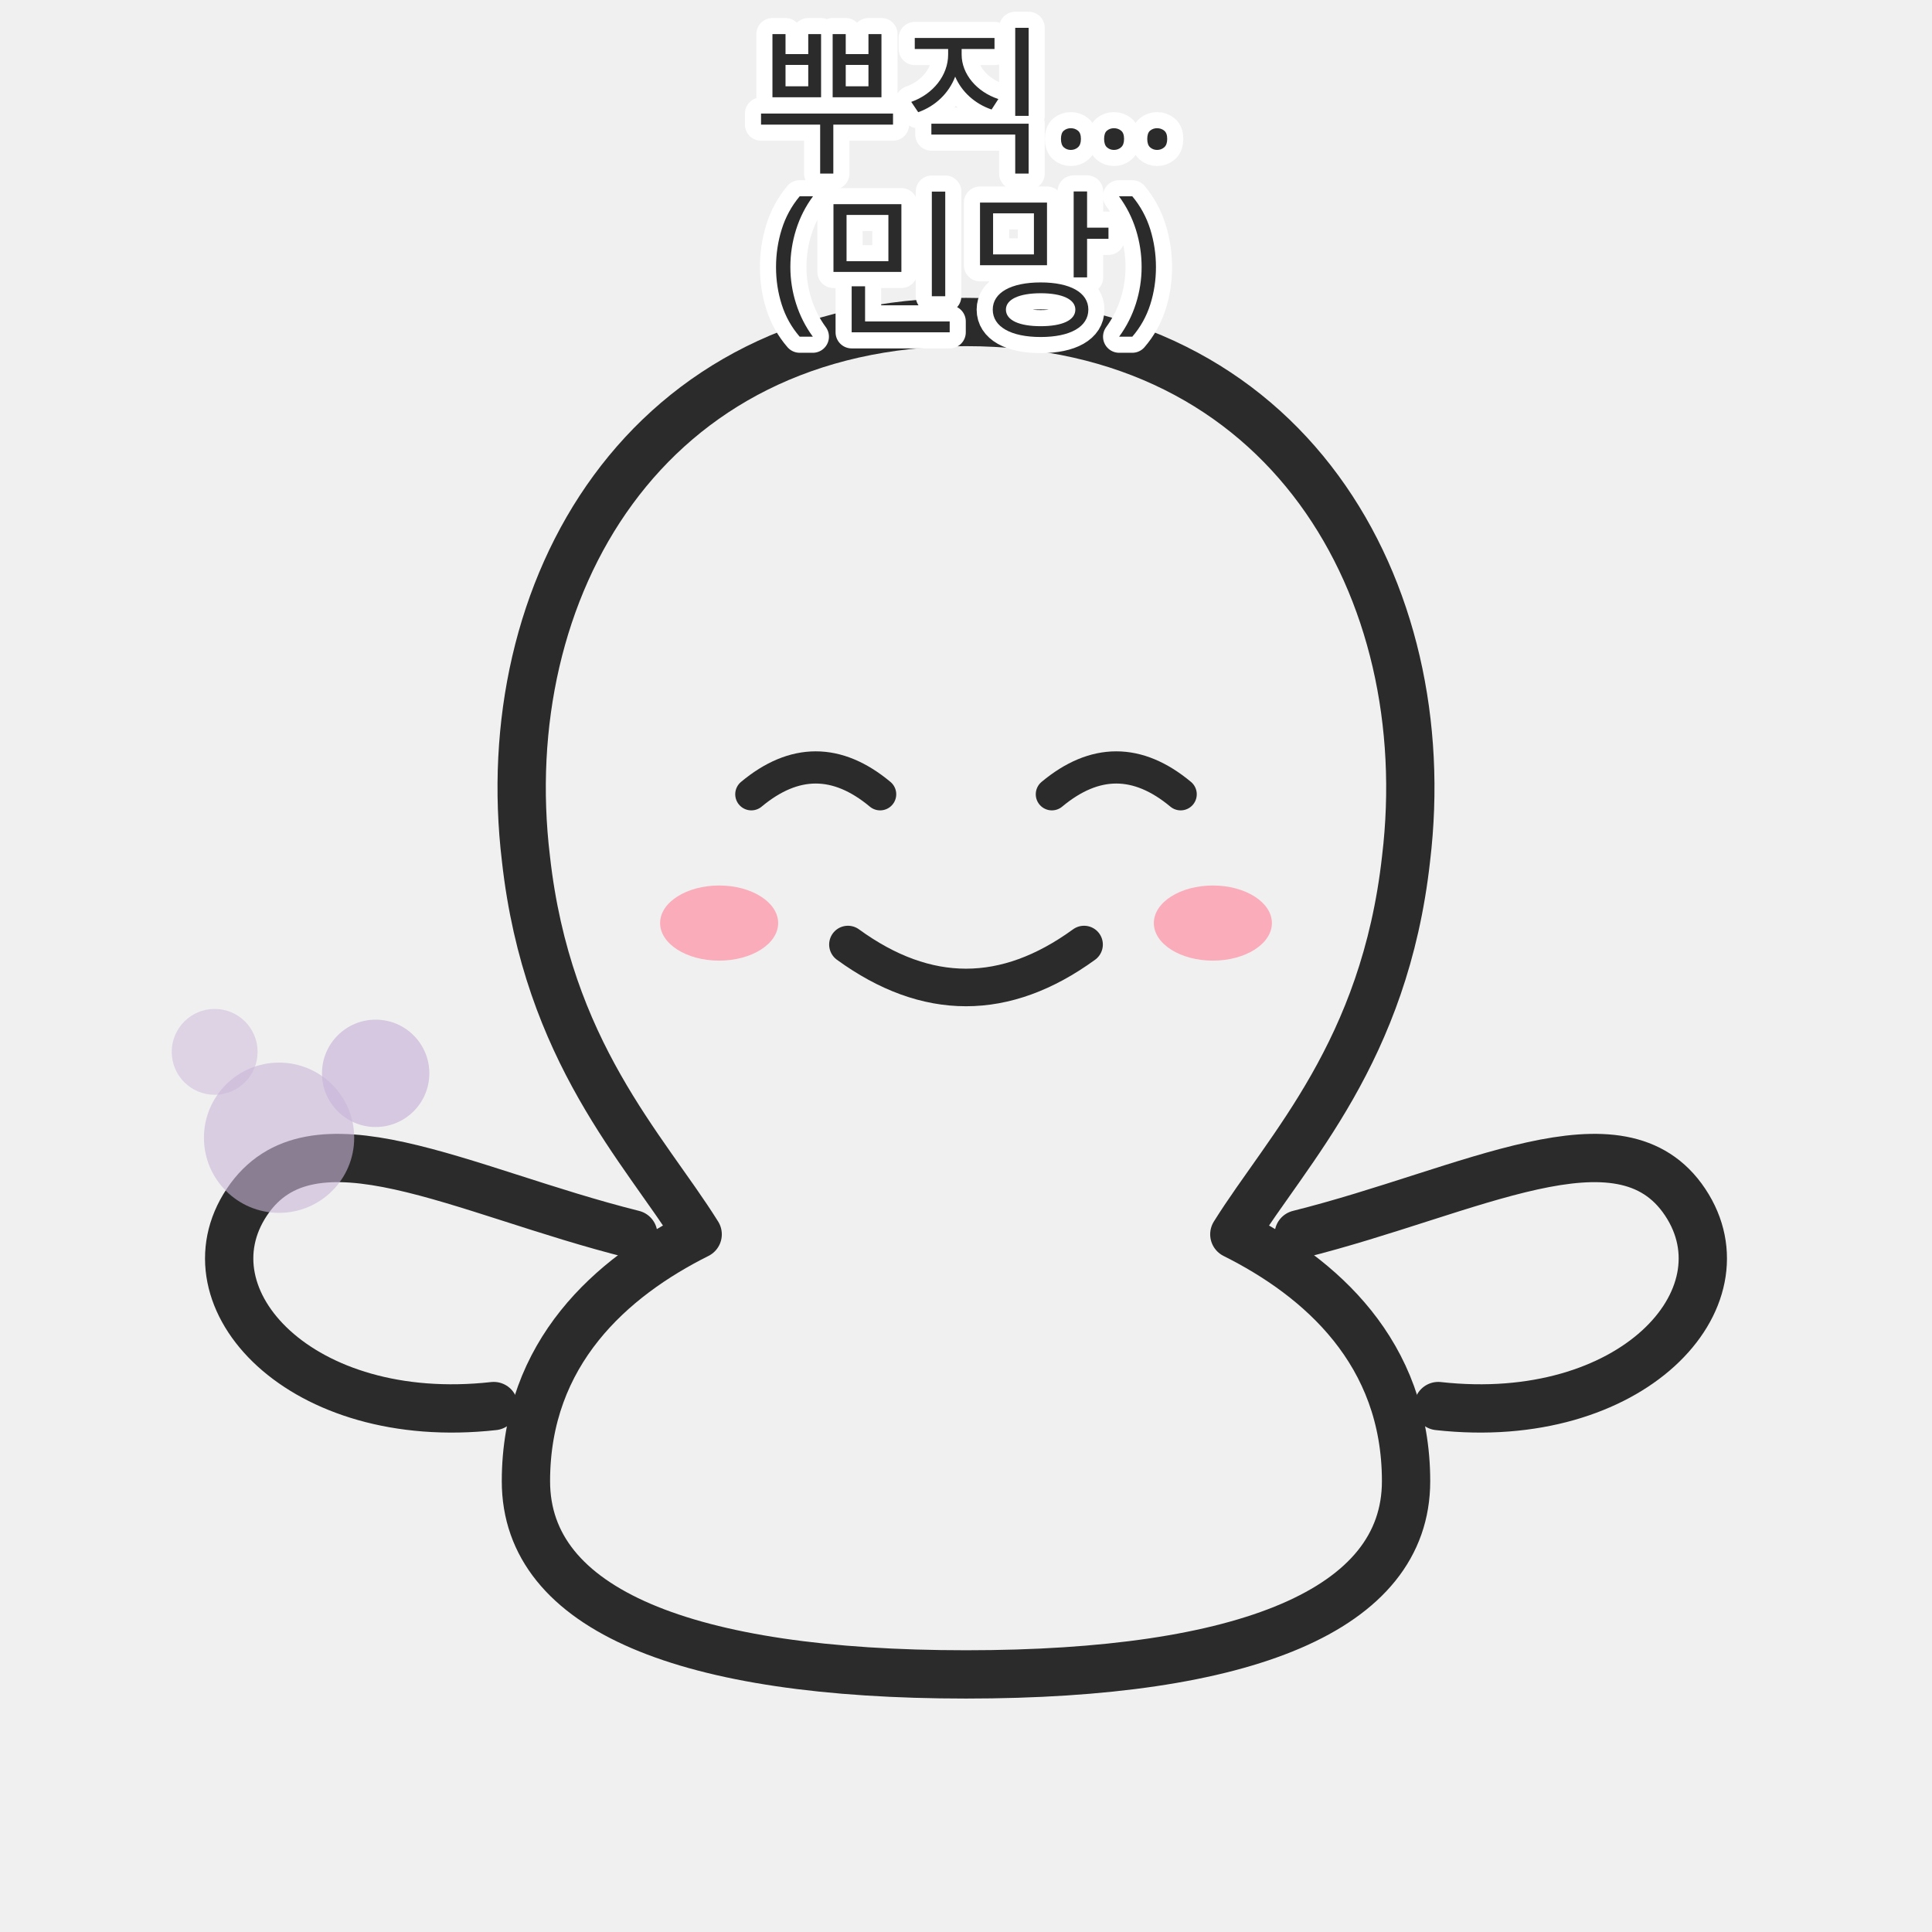
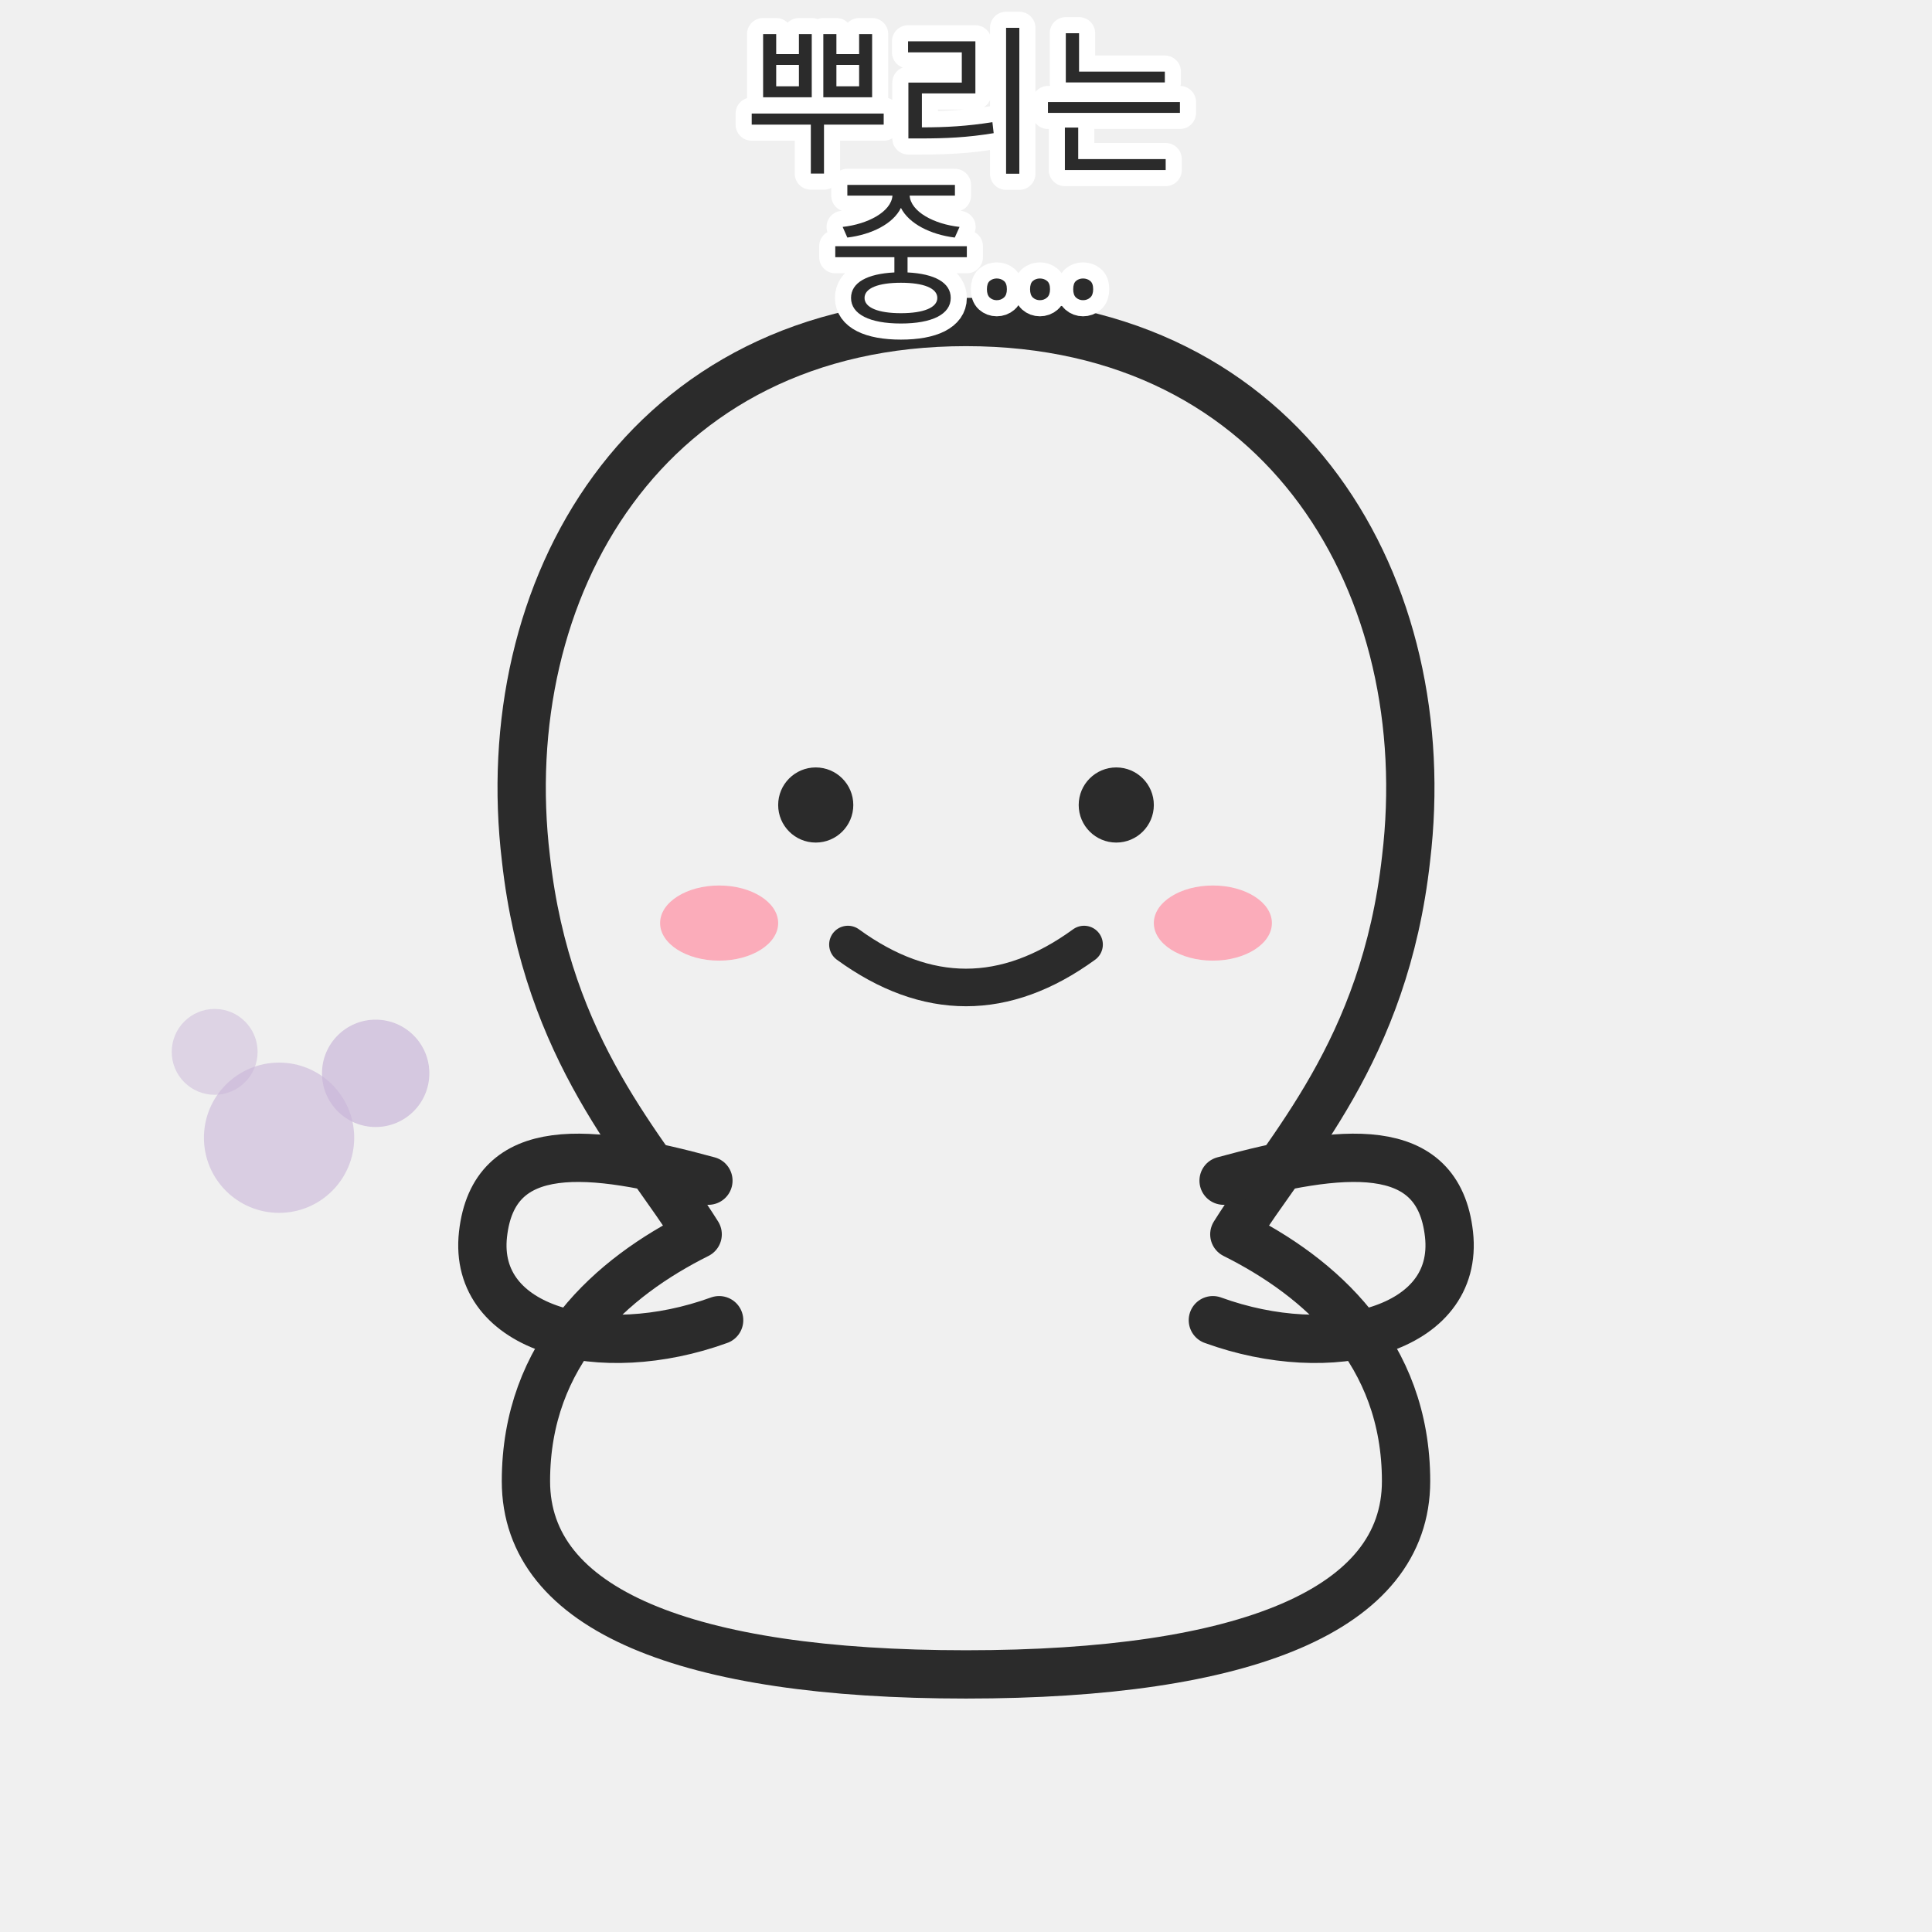
<svg xmlns="http://www.w3.org/2000/svg" width="360" height="360" viewBox="0 0 360 360">
  <g fill="none" stroke="#2B2B2B" stroke-width="9" stroke-linecap="round" stroke-linejoin="round">
    <path d="M180,60 C240,60 268,110 262,160 C258,196 240,214 230,230 C246,238 262,252 262,276 C262,300 232,312 180,312 C128,312 98,300 98,276 C98,252 114,238 130,230 C120,214 102,196 98,160 C92,110 120,60 180,60 Z" />
-     <path d="M118,230 C86,222 58,206 46,224 C34,242 56,266 92,262 M242,230 C274,222 302,206 314,224 C326,242 304,266 268,262" />
+     <path d="M132,220 C110,214 92,212 90,230 C88,248 112,254 134,246 M228,220 C250,214 268,212 270,230 C272,248 248,254 226,246" />
  </g>
-   <path d="M140,148 Q152,138 164,148" fill="none" stroke="#2B2B2B" stroke-width="6" stroke-linecap="round" />
-   <path d="M196,148 Q208,138 220,148" fill="none" stroke="#2B2B2B" stroke-width="6" stroke-linecap="round" />
+   <circle cx="152" cy="150" r="7" fill="#2B2B2B" />
+   <circle cx="208" cy="150" r="7" fill="#2B2B2B" />
  <path d="M158,176 Q180,192 202,176" fill="none" stroke="#2B2B2B" stroke-width="7" stroke-linecap="round" />
  <ellipse cx="134" cy="172" rx="11" ry="7" fill="#FF8FA3" opacity="0.7" />
  <ellipse cx="226" cy="172" rx="11" ry="7" fill="#FF8FA3" opacity="0.7" />
  <circle cx="70" cy="200" r="10" fill="#C9B6D8" opacity="0.7" />
  <circle cx="52" cy="212" r="14" fill="#C9B6D8" opacity="0.6" />
  <circle cx="40" cy="196" r="8" fill="#C9B6D8" opacity="0.5" />
-   <text x="180" y="30" text-anchor="middle" font-family="Jua" font-size="30" fill="#2B2B2B" stroke="#ffffff" stroke-width="6" paint-order="stroke" stroke-linejoin="round">뿌직...</text>
-   <text x="180" y="58" text-anchor="middle" font-family="Jua" font-size="30" fill="#2B2B2B" stroke="#ffffff" stroke-width="6" paint-order="stroke" stroke-linejoin="round">(민망)</text>
+   <text x="180" y="30" text-anchor="middle" font-family="Jua" font-size="30" fill="#2B2B2B" stroke="#ffffff" stroke-width="6" paint-order="stroke" stroke-linejoin="round">뿌리는</text>
+   <text x="180" y="58" text-anchor="middle" font-family="Jua" font-size="30" fill="#2B2B2B" stroke="#ffffff" stroke-width="6" paint-order="stroke" stroke-linejoin="round">중...</text>
</svg>
